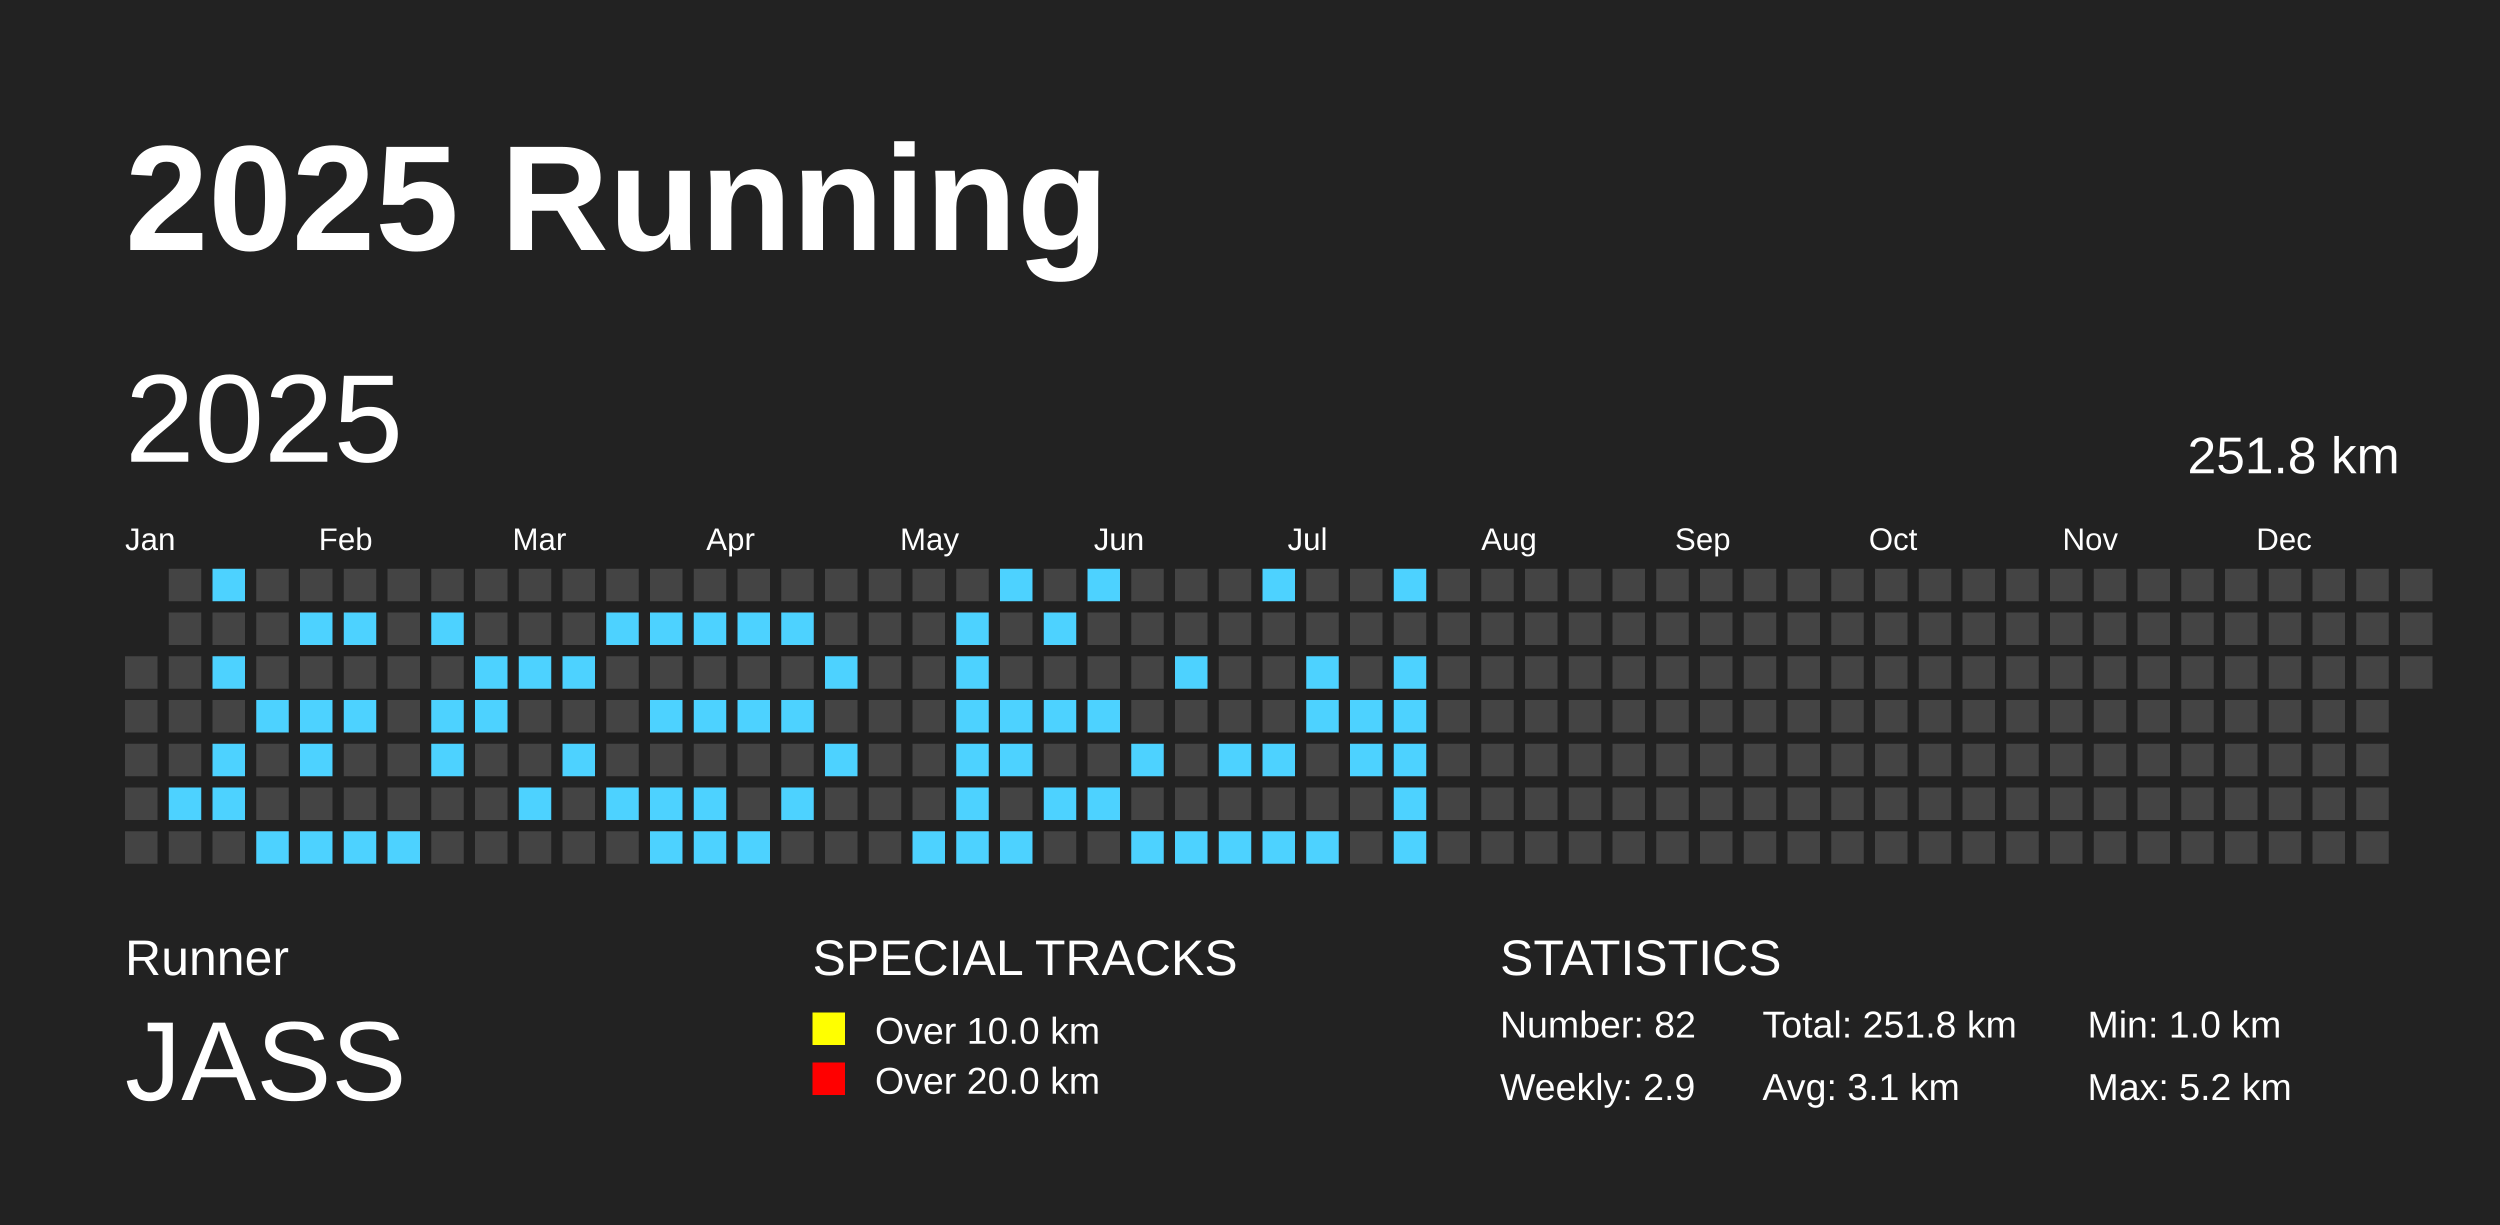
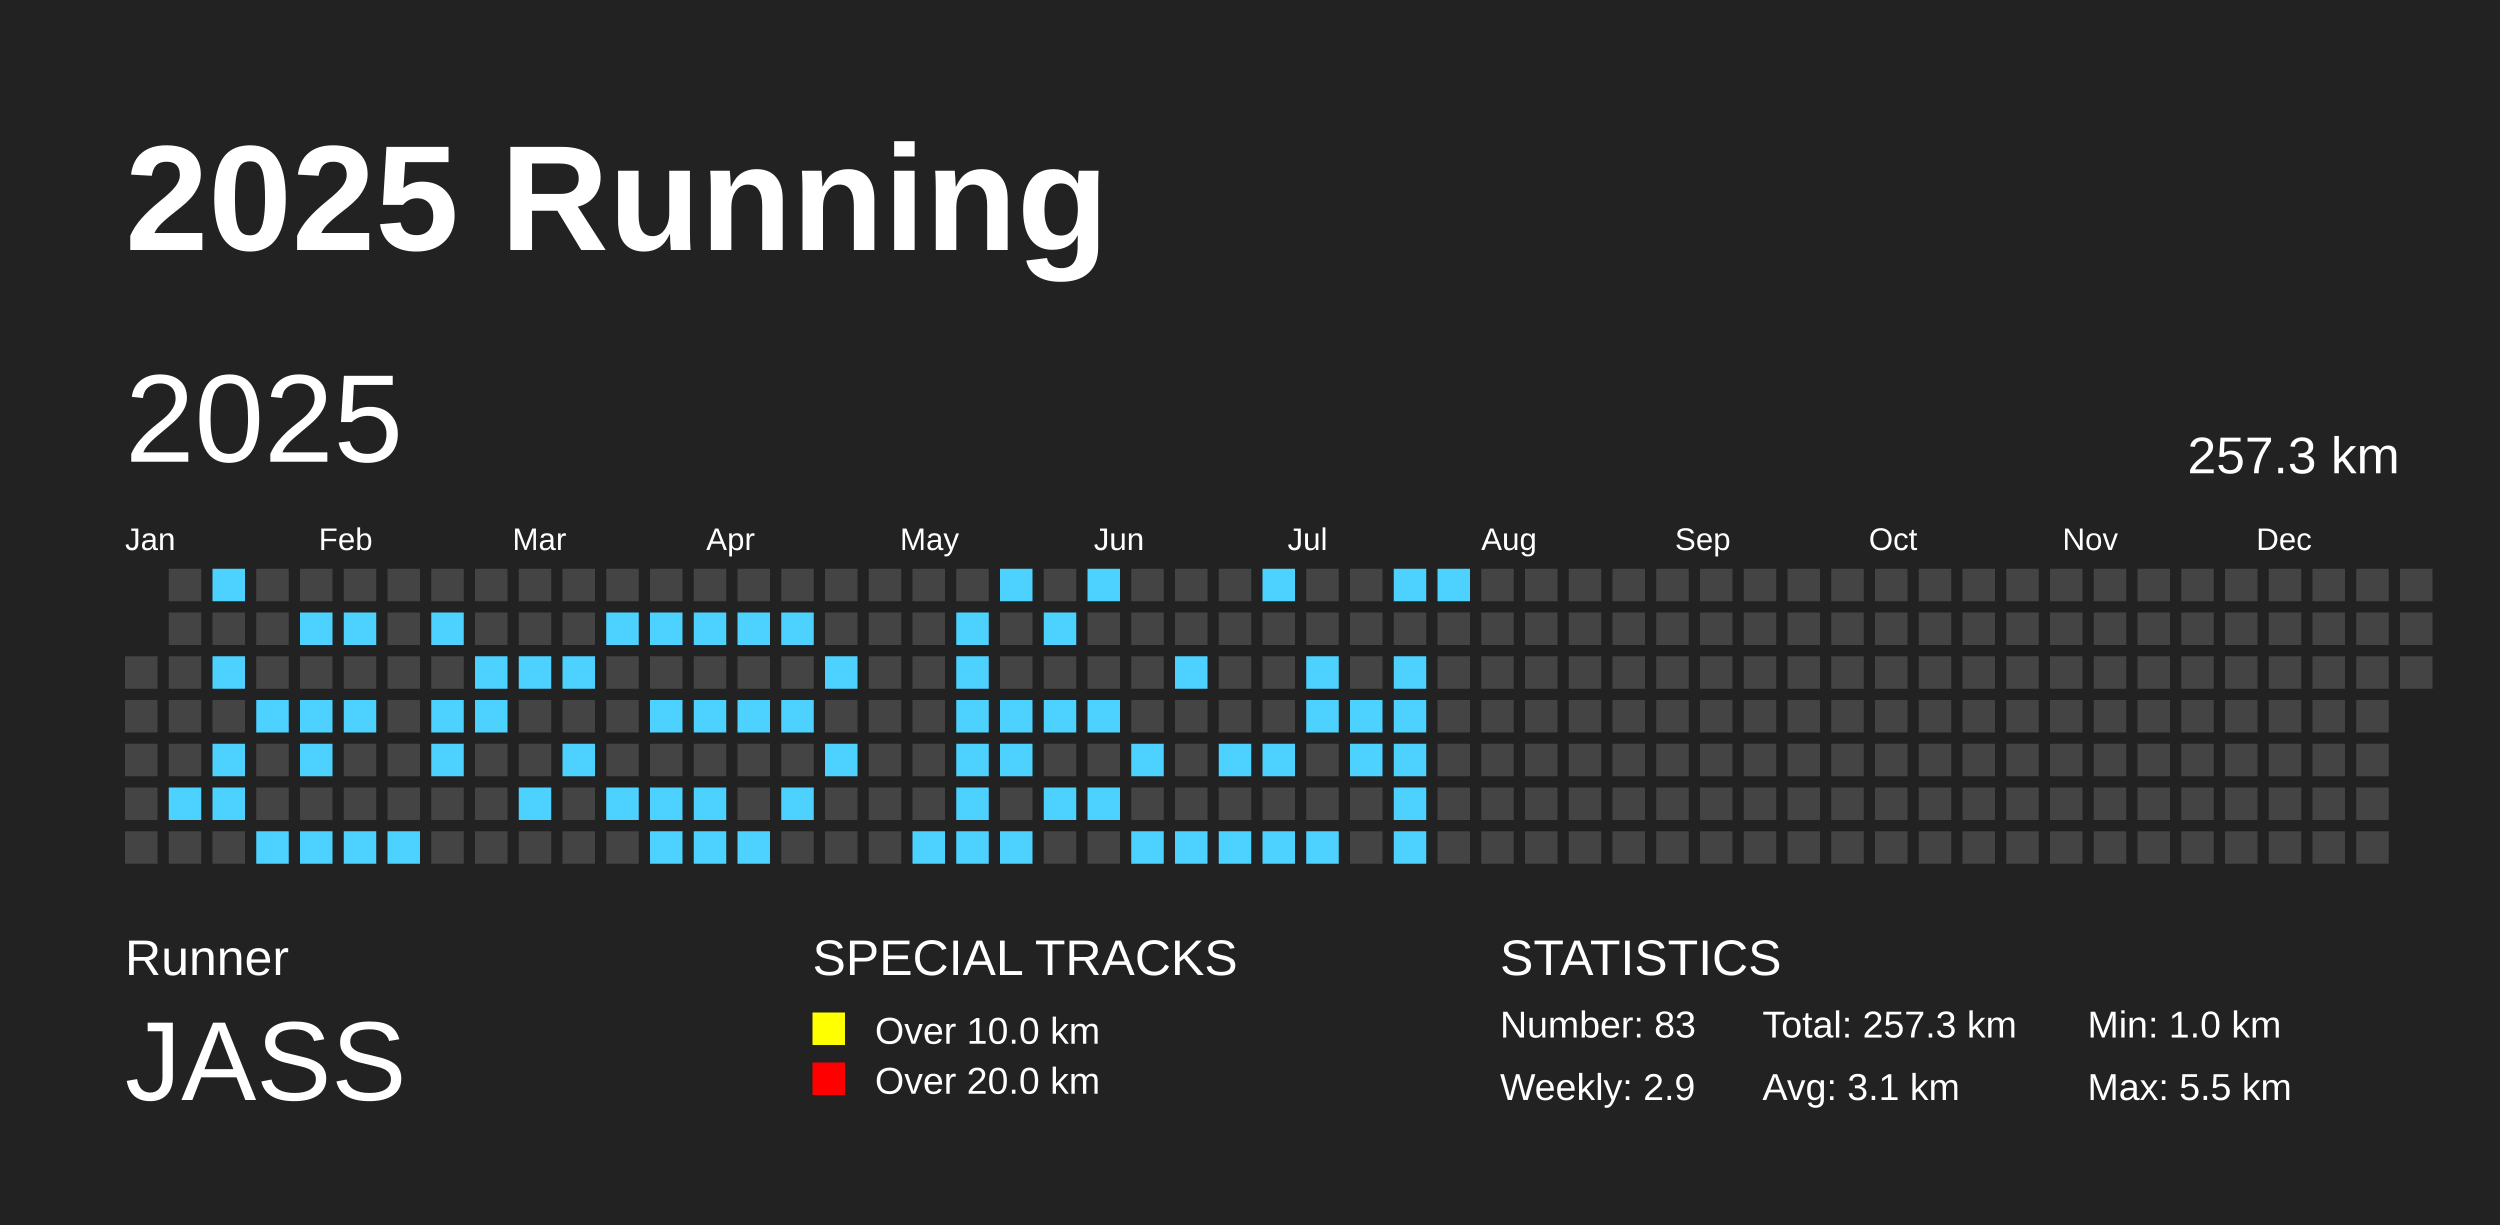
<svg xmlns="http://www.w3.org/2000/svg" baseProfile="full" height="98mm" version="1.1" viewBox="0,0,200,98" width="200mm">
  <defs />
  <rect fill="#222222" height="98" width="200" x="0" y="0" />
  <text fill="#FFFFFF" style="font-size:12px; font-family:Arial; font-weight:bold;" x="10" y="20">2025 Running</text>
  <text fill="#FFFFFF" style="font-size:4px; font-family:Arial" x="10" y="78">Runner</text>
  <text fill="#FFFFFF" style="font-size:9px; font-family:Arial" x="10" y="88">JASS</text>
  <text fill="#FFFFFF" style="font-size:4px; font-family:Arial" x="65" y="78">SPECIAL TRACKS</text>
  <rect fill="yellow" height="2.6" width="2.6" x="65" y="81" />
  <text fill="#FFFFFF" style="font-size:3px; font-family:Arial" x="70" y="83.5">Over 10.0 km</text>
  <rect fill="red" height="2.6" width="2.6" x="65" y="85" />
  <text fill="#FFFFFF" style="font-size:3px; font-family:Arial" x="70" y="87.5">Over 20.0 km</text>
  <text fill="#FFFFFF" style="font-size:4px; font-family:Arial" x="120" y="78">STATISTICS</text>
-   <text fill="#FFFFFF" style="font-size:3px; font-family:Arial" x="120" y="83">Number: 82</text>
+   <text fill="#FFFFFF" style="font-size:3px; font-family:Arial" x="120" y="83">Number: 83</text>
  <text fill="#FFFFFF" style="font-size:3px; font-family:Arial" x="120" y="88">Weekly: 2.9</text>
-   <text fill="#FFFFFF" style="font-size:3px; font-family:Arial" x="141" y="83">Total: 251.8 km</text>
+   <text fill="#FFFFFF" style="font-size:3px; font-family:Arial" x="141" y="83">Total: 257.3 km</text>
  <text fill="#FFFFFF" style="font-size:3px; font-family:Arial" x="141" y="88">Avg: 3.1 km</text>
  <text fill="#FFFFFF" style="font-size:3px; font-family:Arial" x="167" y="83">Min: 1.0 km</text>
-   <text fill="#FFFFFF" style="font-size:3px; font-family:Arial" x="167" y="88">Max: 5.2 km</text>
+   <text fill="#FFFFFF" style="font-size:3px; font-family:Arial" x="167" y="88">Max: 5.5 km</text>
  <text dominant-baseline="hanging" fill="#FFFFFF" style="font-size:10.0px; font-family:Arial;" x="10" y="30">2025</text>
-   <text dominant-baseline="hanging" fill="#FFFFFF" style="font-size:4.125px; font-family:Arial;" x="175" y="35">251.8 km</text>
+   <text dominant-baseline="hanging" fill="#FFFFFF" style="font-size:4.125px; font-family:Arial;" x="175" y="35">257.3 km</text>
  <text fill="#FFFFFF" style="font-size:2.5px; font-family:Arial" x="10.0" y="44">Jan</text>
  <text fill="#FFFFFF" style="font-size:2.5px; font-family:Arial" x="25.5" y="44">Feb</text>
  <text fill="#FFFFFF" style="font-size:2.5px; font-family:Arial" x="41.0" y="44">Mar</text>
  <text fill="#FFFFFF" style="font-size:2.5px; font-family:Arial" x="56.5" y="44">Apr</text>
  <text fill="#FFFFFF" style="font-size:2.5px; font-family:Arial" x="72.0" y="44">May</text>
  <text fill="#FFFFFF" style="font-size:2.5px; font-family:Arial" x="87.5" y="44">Jun</text>
  <text fill="#FFFFFF" style="font-size:2.5px; font-family:Arial" x="103.0" y="44">Jul</text>
  <text fill="#FFFFFF" style="font-size:2.5px; font-family:Arial" x="118.5" y="44">Aug</text>
  <text fill="#FFFFFF" style="font-size:2.5px; font-family:Arial" x="134.0" y="44">Sep</text>
  <text fill="#FFFFFF" style="font-size:2.5px; font-family:Arial" x="149.5" y="44">Oct</text>
  <text fill="#FFFFFF" style="font-size:2.5px; font-family:Arial" x="165.0" y="44">Nov</text>
  <text fill="#FFFFFF" style="font-size:2.5px; font-family:Arial" x="180.5" y="44">Dec</text>
  <rect fill="#444444" height="2.6" width="2.6" x="10.0" y="52.5" />
  <rect fill="#444444" height="2.6" width="2.6" x="10.0" y="56.0" />
  <rect fill="#444444" height="2.6" width="2.6" x="10.0" y="59.5" />
  <rect fill="#444444" height="2.6" width="2.6" x="10.0" y="63.0" />
  <rect fill="#444444" height="2.6" width="2.6" x="10.0" y="66.5" />
  <rect fill="#444444" height="2.6" width="2.6" x="13.5" y="45.5" />
  <rect fill="#444444" height="2.6" width="2.6" x="13.5" y="49.0" />
  <rect fill="#444444" height="2.6" width="2.6" x="13.5" y="52.5" />
  <rect fill="#444444" height="2.6" width="2.6" x="13.5" y="56.0" />
  <rect fill="#444444" height="2.6" width="2.6" x="13.5" y="59.5" />
  <rect fill="#4DD2FF" height="2.6" width="2.6" x="13.5" y="63.0" />
  <rect fill="#444444" height="2.6" width="2.6" x="13.5" y="66.5" />
  <rect fill="#4DD2FF" height="2.6" width="2.6" x="17.0" y="45.5" />
  <rect fill="#444444" height="2.6" width="2.6" x="17.0" y="49.0" />
  <rect fill="#4DD2FF" height="2.6" width="2.6" x="17.0" y="52.5" />
  <rect fill="#444444" height="2.6" width="2.6" x="17.0" y="56.0" />
  <rect fill="#4DD2FF" height="2.6" width="2.6" x="17.0" y="59.5" />
  <rect fill="#4DD2FF" height="2.6" width="2.6" x="17.0" y="63.0" />
  <rect fill="#444444" height="2.6" width="2.6" x="17.0" y="66.5" />
  <rect fill="#444444" height="2.6" width="2.6" x="20.5" y="45.5" />
  <rect fill="#444444" height="2.6" width="2.6" x="20.5" y="49.0" />
  <rect fill="#444444" height="2.6" width="2.6" x="20.5" y="52.5" />
  <rect fill="#4DD2FF" height="2.6" width="2.6" x="20.5" y="56.0" />
  <rect fill="#444444" height="2.6" width="2.6" x="20.5" y="59.5" />
  <rect fill="#444444" height="2.6" width="2.6" x="20.5" y="63.0" />
  <rect fill="#4DD2FF" height="2.6" width="2.6" x="20.5" y="66.5" />
  <rect fill="#444444" height="2.6" width="2.6" x="24.0" y="45.5" />
  <rect fill="#4DD2FF" height="2.6" width="2.6" x="24.0" y="49.0" />
  <rect fill="#444444" height="2.6" width="2.6" x="24.0" y="52.5" />
  <rect fill="#4DD2FF" height="2.6" width="2.6" x="24.0" y="56.0" />
  <rect fill="#4DD2FF" height="2.6" width="2.6" x="24.0" y="59.5" />
  <rect fill="#444444" height="2.6" width="2.6" x="24.0" y="63.0" />
  <rect fill="#4DD2FF" height="2.6" width="2.6" x="24.0" y="66.5" />
  <rect fill="#444444" height="2.6" width="2.6" x="27.5" y="45.5" />
  <rect fill="#4DD2FF" height="2.6" width="2.6" x="27.5" y="49.0" />
  <rect fill="#444444" height="2.6" width="2.6" x="27.5" y="52.5" />
  <rect fill="#4DD2FF" height="2.6" width="2.6" x="27.5" y="56.0" />
  <rect fill="#444444" height="2.6" width="2.6" x="27.5" y="59.5" />
  <rect fill="#444444" height="2.6" width="2.6" x="27.5" y="63.0" />
  <rect fill="#4DD2FF" height="2.6" width="2.6" x="27.5" y="66.5" />
  <rect fill="#444444" height="2.6" width="2.6" x="31.0" y="45.5" />
  <rect fill="#444444" height="2.6" width="2.6" x="31.0" y="49.0" />
  <rect fill="#444444" height="2.6" width="2.6" x="31.0" y="52.5" />
  <rect fill="#444444" height="2.6" width="2.6" x="31.0" y="56.0" />
  <rect fill="#444444" height="2.6" width="2.6" x="31.0" y="59.5" />
  <rect fill="#444444" height="2.6" width="2.6" x="31.0" y="63.0" />
  <rect fill="#4DD2FF" height="2.6" width="2.6" x="31.0" y="66.5" />
  <rect fill="#444444" height="2.6" width="2.6" x="34.5" y="45.5" />
  <rect fill="#4DD2FF" height="2.6" width="2.6" x="34.5" y="49.0" />
  <rect fill="#444444" height="2.6" width="2.6" x="34.5" y="52.5" />
  <rect fill="#4DD2FF" height="2.6" width="2.6" x="34.5" y="56.0" />
  <rect fill="#4DD2FF" height="2.6" width="2.6" x="34.5" y="59.5" />
  <rect fill="#444444" height="2.6" width="2.6" x="34.5" y="63.0" />
  <rect fill="#444444" height="2.6" width="2.6" x="34.5" y="66.5" />
  <rect fill="#444444" height="2.6" width="2.6" x="38.0" y="45.5" />
  <rect fill="#444444" height="2.6" width="2.6" x="38.0" y="49.0" />
  <rect fill="#4DD2FF" height="2.6" width="2.6" x="38.0" y="52.5" />
  <rect fill="#4DD2FF" height="2.6" width="2.6" x="38.0" y="56.0" />
  <rect fill="#444444" height="2.6" width="2.6" x="38.0" y="59.5" />
  <rect fill="#444444" height="2.6" width="2.6" x="38.0" y="63.0" />
  <rect fill="#444444" height="2.6" width="2.6" x="38.0" y="66.5" />
  <rect fill="#444444" height="2.6" width="2.6" x="41.5" y="45.5" />
  <rect fill="#444444" height="2.6" width="2.6" x="41.5" y="49.0" />
  <rect fill="#4DD2FF" height="2.6" width="2.6" x="41.5" y="52.5" />
  <rect fill="#444444" height="2.6" width="2.6" x="41.5" y="56.0" />
  <rect fill="#444444" height="2.6" width="2.6" x="41.5" y="59.5" />
  <rect fill="#4DD2FF" height="2.6" width="2.6" x="41.5" y="63.0" />
  <rect fill="#444444" height="2.6" width="2.6" x="41.5" y="66.5" />
  <rect fill="#444444" height="2.6" width="2.6" x="45.0" y="45.5" />
  <rect fill="#444444" height="2.6" width="2.6" x="45.0" y="49.0" />
  <rect fill="#4DD2FF" height="2.6" width="2.6" x="45.0" y="52.5" />
  <rect fill="#444444" height="2.6" width="2.6" x="45.0" y="56.0" />
  <rect fill="#4DD2FF" height="2.6" width="2.6" x="45.0" y="59.5" />
  <rect fill="#444444" height="2.6" width="2.6" x="45.0" y="63.0" />
  <rect fill="#444444" height="2.6" width="2.6" x="45.0" y="66.5" />
  <rect fill="#444444" height="2.6" width="2.6" x="48.5" y="45.5" />
  <rect fill="#4DD2FF" height="2.6" width="2.6" x="48.5" y="49.0" />
  <rect fill="#444444" height="2.6" width="2.6" x="48.5" y="52.5" />
  <rect fill="#444444" height="2.6" width="2.6" x="48.5" y="56.0" />
  <rect fill="#444444" height="2.6" width="2.6" x="48.5" y="59.5" />
  <rect fill="#4DD2FF" height="2.6" width="2.6" x="48.5" y="63.0" />
  <rect fill="#444444" height="2.6" width="2.6" x="48.5" y="66.5" />
  <rect fill="#444444" height="2.6" width="2.6" x="52.0" y="45.5" />
  <rect fill="#4DD2FF" height="2.6" width="2.6" x="52.0" y="49.0" />
  <rect fill="#444444" height="2.6" width="2.6" x="52.0" y="52.5" />
  <rect fill="#4DD2FF" height="2.6" width="2.6" x="52.0" y="56.0" />
  <rect fill="#444444" height="2.6" width="2.6" x="52.0" y="59.5" />
  <rect fill="#4DD2FF" height="2.6" width="2.6" x="52.0" y="63.0" />
  <rect fill="#4DD2FF" height="2.6" width="2.6" x="52.0" y="66.5" />
  <rect fill="#444444" height="2.6" width="2.6" x="55.5" y="45.5" />
  <rect fill="#4DD2FF" height="2.6" width="2.6" x="55.5" y="49.0" />
  <rect fill="#444444" height="2.6" width="2.6" x="55.5" y="52.5" />
  <rect fill="#4DD2FF" height="2.6" width="2.6" x="55.5" y="56.0" />
  <rect fill="#444444" height="2.6" width="2.6" x="55.5" y="59.5" />
  <rect fill="#4DD2FF" height="2.6" width="2.6" x="55.5" y="63.0" />
  <rect fill="#4DD2FF" height="2.6" width="2.6" x="55.5" y="66.5" />
  <rect fill="#444444" height="2.6" width="2.6" x="59.0" y="45.5" />
  <rect fill="#4DD2FF" height="2.6" width="2.6" x="59.0" y="49.0" />
  <rect fill="#444444" height="2.6" width="2.6" x="59.0" y="52.5" />
  <rect fill="#4DD2FF" height="2.6" width="2.6" x="59.0" y="56.0" />
  <rect fill="#444444" height="2.6" width="2.6" x="59.0" y="59.5" />
  <rect fill="#444444" height="2.6" width="2.6" x="59.0" y="63.0" />
  <rect fill="#4DD2FF" height="2.6" width="2.6" x="59.0" y="66.5" />
  <rect fill="#444444" height="2.6" width="2.6" x="62.5" y="45.5" />
  <rect fill="#4DD2FF" height="2.6" width="2.6" x="62.5" y="49.0" />
  <rect fill="#444444" height="2.6" width="2.6" x="62.5" y="52.5" />
  <rect fill="#4DD2FF" height="2.6" width="2.6" x="62.5" y="56.0" />
  <rect fill="#444444" height="2.6" width="2.6" x="62.5" y="59.5" />
  <rect fill="#4DD2FF" height="2.6" width="2.6" x="62.5" y="63.0" />
  <rect fill="#444444" height="2.6" width="2.6" x="62.5" y="66.5" />
  <rect fill="#444444" height="2.6" width="2.6" x="66.0" y="45.5" />
  <rect fill="#444444" height="2.6" width="2.6" x="66.0" y="49.0" />
  <rect fill="#4DD2FF" height="2.6" width="2.6" x="66.0" y="52.5" />
  <rect fill="#444444" height="2.6" width="2.6" x="66.0" y="56.0" />
  <rect fill="#4DD2FF" height="2.6" width="2.6" x="66.0" y="59.5" />
  <rect fill="#444444" height="2.6" width="2.6" x="66.0" y="63.0" />
  <rect fill="#444444" height="2.6" width="2.6" x="66.0" y="66.5" />
  <rect fill="#444444" height="2.6" width="2.6" x="69.5" y="45.5" />
  <rect fill="#444444" height="2.6" width="2.6" x="69.5" y="49.0" />
  <rect fill="#444444" height="2.6" width="2.6" x="69.5" y="52.5" />
  <rect fill="#444444" height="2.6" width="2.6" x="69.5" y="56.0" />
  <rect fill="#444444" height="2.6" width="2.6" x="69.5" y="59.5" />
  <rect fill="#444444" height="2.6" width="2.6" x="69.5" y="63.0" />
  <rect fill="#444444" height="2.6" width="2.6" x="69.5" y="66.5" />
  <rect fill="#444444" height="2.6" width="2.6" x="73.0" y="45.5" />
  <rect fill="#444444" height="2.6" width="2.6" x="73.0" y="49.0" />
  <rect fill="#444444" height="2.6" width="2.6" x="73.0" y="52.5" />
  <rect fill="#444444" height="2.6" width="2.6" x="73.0" y="56.0" />
  <rect fill="#444444" height="2.6" width="2.6" x="73.0" y="59.5" />
  <rect fill="#444444" height="2.6" width="2.6" x="73.0" y="63.0" />
  <rect fill="#4DD2FF" height="2.6" width="2.6" x="73.0" y="66.5" />
  <rect fill="#444444" height="2.6" width="2.6" x="76.5" y="45.5" />
  <rect fill="#4DD2FF" height="2.6" width="2.6" x="76.5" y="49.0" />
  <rect fill="#4DD2FF" height="2.6" width="2.6" x="76.5" y="52.5" />
  <rect fill="#4DD2FF" height="2.6" width="2.6" x="76.5" y="56.0" />
  <rect fill="#4DD2FF" height="2.6" width="2.6" x="76.5" y="59.5" />
  <rect fill="#4DD2FF" height="2.6" width="2.6" x="76.5" y="63.0" />
  <rect fill="#4DD2FF" height="2.6" width="2.6" x="76.5" y="66.5" />
  <rect fill="#4DD2FF" height="2.6" width="2.6" x="80.0" y="45.5" />
  <rect fill="#444444" height="2.6" width="2.6" x="80.0" y="49.0" />
  <rect fill="#444444" height="2.6" width="2.6" x="80.0" y="52.5" />
  <rect fill="#4DD2FF" height="2.6" width="2.6" x="80.0" y="56.0" />
  <rect fill="#4DD2FF" height="2.6" width="2.6" x="80.0" y="59.5" />
  <rect fill="#444444" height="2.6" width="2.6" x="80.0" y="63.0" />
  <rect fill="#4DD2FF" height="2.6" width="2.6" x="80.0" y="66.5" />
  <rect fill="#444444" height="2.6" width="2.6" x="83.5" y="45.5" />
  <rect fill="#4DD2FF" height="2.6" width="2.6" x="83.5" y="49.0" />
  <rect fill="#444444" height="2.6" width="2.6" x="83.5" y="52.5" />
  <rect fill="#4DD2FF" height="2.6" width="2.6" x="83.5" y="56.0" />
  <rect fill="#444444" height="2.6" width="2.6" x="83.5" y="59.5" />
  <rect fill="#4DD2FF" height="2.6" width="2.6" x="83.5" y="63.0" />
  <rect fill="#444444" height="2.6" width="2.6" x="83.5" y="66.5" />
  <rect fill="#4DD2FF" height="2.6" width="2.6" x="87.0" y="45.5" />
  <rect fill="#444444" height="2.6" width="2.6" x="87.0" y="49.0" />
  <rect fill="#444444" height="2.6" width="2.6" x="87.0" y="52.5" />
  <rect fill="#4DD2FF" height="2.6" width="2.6" x="87.0" y="56.0" />
  <rect fill="#444444" height="2.6" width="2.6" x="87.0" y="59.5" />
  <rect fill="#4DD2FF" height="2.6" width="2.6" x="87.0" y="63.0" />
  <rect fill="#444444" height="2.6" width="2.6" x="87.0" y="66.5" />
  <rect fill="#444444" height="2.6" width="2.6" x="90.5" y="45.5" />
  <rect fill="#444444" height="2.6" width="2.6" x="90.5" y="49.0" />
  <rect fill="#444444" height="2.6" width="2.6" x="90.5" y="52.5" />
  <rect fill="#444444" height="2.6" width="2.6" x="90.5" y="56.0" />
  <rect fill="#4DD2FF" height="2.6" width="2.6" x="90.5" y="59.5" />
  <rect fill="#444444" height="2.6" width="2.6" x="90.5" y="63.0" />
  <rect fill="#4DD2FF" height="2.6" width="2.6" x="90.5" y="66.5" />
  <rect fill="#444444" height="2.6" width="2.6" x="94.0" y="45.5" />
  <rect fill="#444444" height="2.6" width="2.6" x="94.0" y="49.0" />
  <rect fill="#4DD2FF" height="2.6" width="2.6" x="94.0" y="52.5" />
  <rect fill="#444444" height="2.6" width="2.6" x="94.0" y="56.0" />
  <rect fill="#444444" height="2.6" width="2.6" x="94.0" y="59.5" />
  <rect fill="#444444" height="2.6" width="2.6" x="94.0" y="63.0" />
  <rect fill="#4DD2FF" height="2.6" width="2.6" x="94.0" y="66.5" />
  <rect fill="#444444" height="2.6" width="2.6" x="97.5" y="45.5" />
  <rect fill="#444444" height="2.6" width="2.6" x="97.5" y="49.0" />
  <rect fill="#444444" height="2.6" width="2.6" x="97.5" y="52.5" />
  <rect fill="#444444" height="2.6" width="2.6" x="97.5" y="56.0" />
  <rect fill="#4DD2FF" height="2.6" width="2.6" x="97.5" y="59.5" />
  <rect fill="#444444" height="2.6" width="2.6" x="97.5" y="63.0" />
  <rect fill="#4DD2FF" height="2.6" width="2.6" x="97.5" y="66.5" />
  <rect fill="#4DD2FF" height="2.6" width="2.6" x="101.0" y="45.5" />
  <rect fill="#444444" height="2.6" width="2.6" x="101.0" y="49.0" />
  <rect fill="#444444" height="2.6" width="2.6" x="101.0" y="52.5" />
  <rect fill="#444444" height="2.6" width="2.6" x="101.0" y="56.0" />
  <rect fill="#4DD2FF" height="2.6" width="2.6" x="101.0" y="59.5" />
  <rect fill="#444444" height="2.6" width="2.6" x="101.0" y="63.0" />
  <rect fill="#4DD2FF" height="2.6" width="2.6" x="101.0" y="66.5" />
  <rect fill="#444444" height="2.6" width="2.6" x="104.5" y="45.5" />
  <rect fill="#444444" height="2.6" width="2.6" x="104.5" y="49.0" />
  <rect fill="#4DD2FF" height="2.6" width="2.6" x="104.5" y="52.5" />
  <rect fill="#4DD2FF" height="2.6" width="2.6" x="104.5" y="56.0" />
  <rect fill="#444444" height="2.6" width="2.6" x="104.5" y="59.5" />
  <rect fill="#444444" height="2.6" width="2.6" x="104.5" y="63.0" />
  <rect fill="#4DD2FF" height="2.6" width="2.6" x="104.5" y="66.5" />
  <rect fill="#444444" height="2.6" width="2.6" x="108.0" y="45.5" />
  <rect fill="#444444" height="2.6" width="2.6" x="108.0" y="49.0" />
  <rect fill="#444444" height="2.6" width="2.6" x="108.0" y="52.5" />
  <rect fill="#4DD2FF" height="2.6" width="2.6" x="108.0" y="56.0" />
  <rect fill="#4DD2FF" height="2.6" width="2.6" x="108.0" y="59.5" />
  <rect fill="#444444" height="2.6" width="2.6" x="108.0" y="63.0" />
  <rect fill="#444444" height="2.6" width="2.6" x="108.0" y="66.5" />
  <rect fill="#4DD2FF" height="2.6" width="2.6" x="111.5" y="45.5" />
  <rect fill="#444444" height="2.6" width="2.6" x="111.5" y="49.0" />
  <rect fill="#4DD2FF" height="2.6" width="2.6" x="111.5" y="52.5" />
  <rect fill="#4DD2FF" height="2.6" width="2.6" x="111.5" y="56.0" />
  <rect fill="#4DD2FF" height="2.6" width="2.6" x="111.5" y="59.5" />
  <rect fill="#4DD2FF" height="2.6" width="2.6" x="111.5" y="63.0" />
  <rect fill="#4DD2FF" height="2.6" width="2.6" x="111.5" y="66.5" />
-   <rect fill="#444444" height="2.6" width="2.6" x="115.0" y="45.5" />
+   <rect fill="#4DD2FF" height="2.6" width="2.6" x="115.0" y="45.5" />
  <rect fill="#444444" height="2.6" width="2.6" x="115.0" y="49.0" />
  <rect fill="#444444" height="2.6" width="2.6" x="115.0" y="52.5" />
  <rect fill="#444444" height="2.6" width="2.6" x="115.0" y="56.0" />
  <rect fill="#444444" height="2.6" width="2.6" x="115.0" y="59.5" />
  <rect fill="#444444" height="2.6" width="2.6" x="115.0" y="63.0" />
  <rect fill="#444444" height="2.6" width="2.6" x="115.0" y="66.5" />
  <rect fill="#444444" height="2.6" width="2.6" x="118.5" y="45.5" />
  <rect fill="#444444" height="2.6" width="2.6" x="118.5" y="49.0" />
  <rect fill="#444444" height="2.6" width="2.6" x="118.5" y="52.5" />
  <rect fill="#444444" height="2.6" width="2.6" x="118.5" y="56.0" />
  <rect fill="#444444" height="2.6" width="2.6" x="118.5" y="59.5" />
  <rect fill="#444444" height="2.6" width="2.6" x="118.5" y="63.0" />
  <rect fill="#444444" height="2.6" width="2.6" x="118.5" y="66.5" />
  <rect fill="#444444" height="2.6" width="2.6" x="122.0" y="45.5" />
  <rect fill="#444444" height="2.6" width="2.6" x="122.0" y="49.0" />
  <rect fill="#444444" height="2.6" width="2.6" x="122.0" y="52.5" />
  <rect fill="#444444" height="2.6" width="2.6" x="122.0" y="56.0" />
  <rect fill="#444444" height="2.6" width="2.6" x="122.0" y="59.5" />
  <rect fill="#444444" height="2.6" width="2.6" x="122.0" y="63.0" />
  <rect fill="#444444" height="2.6" width="2.6" x="122.0" y="66.5" />
  <rect fill="#444444" height="2.6" width="2.6" x="125.5" y="45.5" />
  <rect fill="#444444" height="2.6" width="2.6" x="125.5" y="49.0" />
  <rect fill="#444444" height="2.6" width="2.6" x="125.5" y="52.5" />
  <rect fill="#444444" height="2.6" width="2.6" x="125.5" y="56.0" />
  <rect fill="#444444" height="2.6" width="2.6" x="125.5" y="59.5" />
  <rect fill="#444444" height="2.6" width="2.6" x="125.5" y="63.0" />
  <rect fill="#444444" height="2.6" width="2.6" x="125.5" y="66.5" />
  <rect fill="#444444" height="2.6" width="2.6" x="129.0" y="45.5" />
  <rect fill="#444444" height="2.6" width="2.6" x="129.0" y="49.0" />
  <rect fill="#444444" height="2.6" width="2.6" x="129.0" y="52.5" />
  <rect fill="#444444" height="2.6" width="2.6" x="129.0" y="56.0" />
  <rect fill="#444444" height="2.6" width="2.6" x="129.0" y="59.5" />
  <rect fill="#444444" height="2.6" width="2.6" x="129.0" y="63.0" />
  <rect fill="#444444" height="2.6" width="2.6" x="129.0" y="66.5" />
  <rect fill="#444444" height="2.6" width="2.6" x="132.5" y="45.5" />
  <rect fill="#444444" height="2.6" width="2.6" x="132.5" y="49.0" />
  <rect fill="#444444" height="2.6" width="2.6" x="132.5" y="52.5" />
  <rect fill="#444444" height="2.6" width="2.6" x="132.5" y="56.0" />
  <rect fill="#444444" height="2.6" width="2.6" x="132.5" y="59.5" />
  <rect fill="#444444" height="2.6" width="2.6" x="132.5" y="63.0" />
  <rect fill="#444444" height="2.6" width="2.6" x="132.5" y="66.5" />
  <rect fill="#444444" height="2.6" width="2.6" x="136.0" y="45.5" />
  <rect fill="#444444" height="2.6" width="2.6" x="136.0" y="49.0" />
  <rect fill="#444444" height="2.6" width="2.6" x="136.0" y="52.5" />
  <rect fill="#444444" height="2.6" width="2.6" x="136.0" y="56.0" />
  <rect fill="#444444" height="2.6" width="2.6" x="136.0" y="59.5" />
  <rect fill="#444444" height="2.6" width="2.6" x="136.0" y="63.0" />
  <rect fill="#444444" height="2.6" width="2.6" x="136.0" y="66.5" />
  <rect fill="#444444" height="2.6" width="2.6" x="139.5" y="45.5" />
  <rect fill="#444444" height="2.6" width="2.6" x="139.5" y="49.0" />
  <rect fill="#444444" height="2.6" width="2.6" x="139.5" y="52.5" />
  <rect fill="#444444" height="2.6" width="2.6" x="139.5" y="56.0" />
  <rect fill="#444444" height="2.6" width="2.6" x="139.5" y="59.5" />
  <rect fill="#444444" height="2.6" width="2.6" x="139.5" y="63.0" />
  <rect fill="#444444" height="2.6" width="2.6" x="139.5" y="66.5" />
  <rect fill="#444444" height="2.6" width="2.6" x="143.0" y="45.5" />
  <rect fill="#444444" height="2.6" width="2.6" x="143.0" y="49.0" />
  <rect fill="#444444" height="2.6" width="2.6" x="143.0" y="52.5" />
  <rect fill="#444444" height="2.6" width="2.6" x="143.0" y="56.0" />
  <rect fill="#444444" height="2.6" width="2.6" x="143.0" y="59.5" />
  <rect fill="#444444" height="2.6" width="2.6" x="143.0" y="63.0" />
  <rect fill="#444444" height="2.6" width="2.6" x="143.0" y="66.5" />
  <rect fill="#444444" height="2.6" width="2.6" x="146.5" y="45.5" />
  <rect fill="#444444" height="2.6" width="2.6" x="146.5" y="49.0" />
  <rect fill="#444444" height="2.6" width="2.6" x="146.5" y="52.5" />
  <rect fill="#444444" height="2.6" width="2.6" x="146.5" y="56.0" />
  <rect fill="#444444" height="2.6" width="2.6" x="146.5" y="59.5" />
  <rect fill="#444444" height="2.6" width="2.6" x="146.5" y="63.0" />
  <rect fill="#444444" height="2.6" width="2.6" x="146.5" y="66.5" />
  <rect fill="#444444" height="2.6" width="2.6" x="150.0" y="45.5" />
  <rect fill="#444444" height="2.6" width="2.6" x="150.0" y="49.0" />
  <rect fill="#444444" height="2.6" width="2.6" x="150.0" y="52.5" />
  <rect fill="#444444" height="2.6" width="2.6" x="150.0" y="56.0" />
  <rect fill="#444444" height="2.6" width="2.6" x="150.0" y="59.5" />
  <rect fill="#444444" height="2.6" width="2.6" x="150.0" y="63.0" />
  <rect fill="#444444" height="2.6" width="2.6" x="150.0" y="66.5" />
  <rect fill="#444444" height="2.6" width="2.6" x="153.5" y="45.5" />
  <rect fill="#444444" height="2.6" width="2.6" x="153.5" y="49.0" />
  <rect fill="#444444" height="2.6" width="2.6" x="153.5" y="52.5" />
  <rect fill="#444444" height="2.6" width="2.6" x="153.5" y="56.0" />
  <rect fill="#444444" height="2.6" width="2.6" x="153.5" y="59.5" />
  <rect fill="#444444" height="2.6" width="2.6" x="153.5" y="63.0" />
  <rect fill="#444444" height="2.6" width="2.6" x="153.5" y="66.5" />
  <rect fill="#444444" height="2.6" width="2.6" x="157.0" y="45.5" />
  <rect fill="#444444" height="2.6" width="2.6" x="157.0" y="49.0" />
  <rect fill="#444444" height="2.6" width="2.6" x="157.0" y="52.5" />
  <rect fill="#444444" height="2.6" width="2.6" x="157.0" y="56.0" />
  <rect fill="#444444" height="2.6" width="2.6" x="157.0" y="59.5" />
  <rect fill="#444444" height="2.6" width="2.6" x="157.0" y="63.0" />
  <rect fill="#444444" height="2.6" width="2.6" x="157.0" y="66.5" />
  <rect fill="#444444" height="2.6" width="2.6" x="160.5" y="45.5" />
  <rect fill="#444444" height="2.6" width="2.6" x="160.5" y="49.0" />
  <rect fill="#444444" height="2.6" width="2.6" x="160.5" y="52.5" />
  <rect fill="#444444" height="2.6" width="2.6" x="160.5" y="56.0" />
  <rect fill="#444444" height="2.6" width="2.6" x="160.5" y="59.5" />
  <rect fill="#444444" height="2.6" width="2.6" x="160.5" y="63.0" />
  <rect fill="#444444" height="2.6" width="2.6" x="160.5" y="66.5" />
  <rect fill="#444444" height="2.6" width="2.6" x="164.0" y="45.5" />
  <rect fill="#444444" height="2.6" width="2.6" x="164.0" y="49.0" />
  <rect fill="#444444" height="2.6" width="2.6" x="164.0" y="52.5" />
  <rect fill="#444444" height="2.6" width="2.6" x="164.0" y="56.0" />
  <rect fill="#444444" height="2.6" width="2.6" x="164.0" y="59.5" />
  <rect fill="#444444" height="2.6" width="2.6" x="164.0" y="63.0" />
  <rect fill="#444444" height="2.6" width="2.6" x="164.0" y="66.5" />
  <rect fill="#444444" height="2.6" width="2.6" x="167.5" y="45.5" />
  <rect fill="#444444" height="2.6" width="2.6" x="167.5" y="49.0" />
  <rect fill="#444444" height="2.6" width="2.6" x="167.5" y="52.5" />
  <rect fill="#444444" height="2.6" width="2.6" x="167.5" y="56.0" />
  <rect fill="#444444" height="2.6" width="2.6" x="167.5" y="59.5" />
  <rect fill="#444444" height="2.6" width="2.6" x="167.5" y="63.0" />
  <rect fill="#444444" height="2.6" width="2.6" x="167.5" y="66.5" />
  <rect fill="#444444" height="2.6" width="2.6" x="171.0" y="45.5" />
  <rect fill="#444444" height="2.6" width="2.6" x="171.0" y="49.0" />
  <rect fill="#444444" height="2.6" width="2.6" x="171.0" y="52.5" />
  <rect fill="#444444" height="2.6" width="2.6" x="171.0" y="56.0" />
  <rect fill="#444444" height="2.6" width="2.6" x="171.0" y="59.5" />
  <rect fill="#444444" height="2.6" width="2.6" x="171.0" y="63.0" />
  <rect fill="#444444" height="2.6" width="2.6" x="171.0" y="66.5" />
  <rect fill="#444444" height="2.6" width="2.6" x="174.5" y="45.5" />
  <rect fill="#444444" height="2.6" width="2.6" x="174.5" y="49.0" />
  <rect fill="#444444" height="2.6" width="2.6" x="174.5" y="52.5" />
  <rect fill="#444444" height="2.6" width="2.6" x="174.5" y="56.0" />
  <rect fill="#444444" height="2.6" width="2.6" x="174.5" y="59.5" />
  <rect fill="#444444" height="2.6" width="2.6" x="174.5" y="63.0" />
  <rect fill="#444444" height="2.6" width="2.6" x="174.5" y="66.5" />
  <rect fill="#444444" height="2.6" width="2.6" x="178.0" y="45.5" />
  <rect fill="#444444" height="2.6" width="2.6" x="178.0" y="49.0" />
  <rect fill="#444444" height="2.6" width="2.6" x="178.0" y="52.5" />
  <rect fill="#444444" height="2.6" width="2.6" x="178.0" y="56.0" />
  <rect fill="#444444" height="2.6" width="2.6" x="178.0" y="59.5" />
  <rect fill="#444444" height="2.6" width="2.6" x="178.0" y="63.0" />
  <rect fill="#444444" height="2.6" width="2.6" x="178.0" y="66.5" />
  <rect fill="#444444" height="2.6" width="2.6" x="181.5" y="45.5" />
  <rect fill="#444444" height="2.6" width="2.6" x="181.5" y="49.0" />
  <rect fill="#444444" height="2.6" width="2.6" x="181.5" y="52.5" />
  <rect fill="#444444" height="2.6" width="2.6" x="181.5" y="56.0" />
  <rect fill="#444444" height="2.6" width="2.6" x="181.5" y="59.5" />
  <rect fill="#444444" height="2.6" width="2.6" x="181.5" y="63.0" />
  <rect fill="#444444" height="2.6" width="2.6" x="181.5" y="66.5" />
  <rect fill="#444444" height="2.6" width="2.6" x="185.0" y="45.5" />
  <rect fill="#444444" height="2.6" width="2.6" x="185.0" y="49.0" />
  <rect fill="#444444" height="2.6" width="2.6" x="185.0" y="52.5" />
  <rect fill="#444444" height="2.6" width="2.6" x="185.0" y="56.0" />
  <rect fill="#444444" height="2.6" width="2.6" x="185.0" y="59.5" />
  <rect fill="#444444" height="2.6" width="2.6" x="185.0" y="63.0" />
  <rect fill="#444444" height="2.6" width="2.6" x="185.0" y="66.5" />
  <rect fill="#444444" height="2.6" width="2.6" x="188.5" y="45.5" />
  <rect fill="#444444" height="2.6" width="2.6" x="188.5" y="49.0" />
  <rect fill="#444444" height="2.6" width="2.6" x="188.5" y="52.5" />
  <rect fill="#444444" height="2.6" width="2.6" x="188.5" y="56.0" />
  <rect fill="#444444" height="2.6" width="2.6" x="188.5" y="59.5" />
  <rect fill="#444444" height="2.6" width="2.6" x="188.5" y="63.0" />
  <rect fill="#444444" height="2.6" width="2.6" x="188.5" y="66.5" />
  <rect fill="#444444" height="2.6" width="2.6" x="192.0" y="45.5" />
  <rect fill="#444444" height="2.6" width="2.6" x="192.0" y="49.0" />
  <rect fill="#444444" height="2.6" width="2.6" x="192.0" y="52.5" />
</svg>
